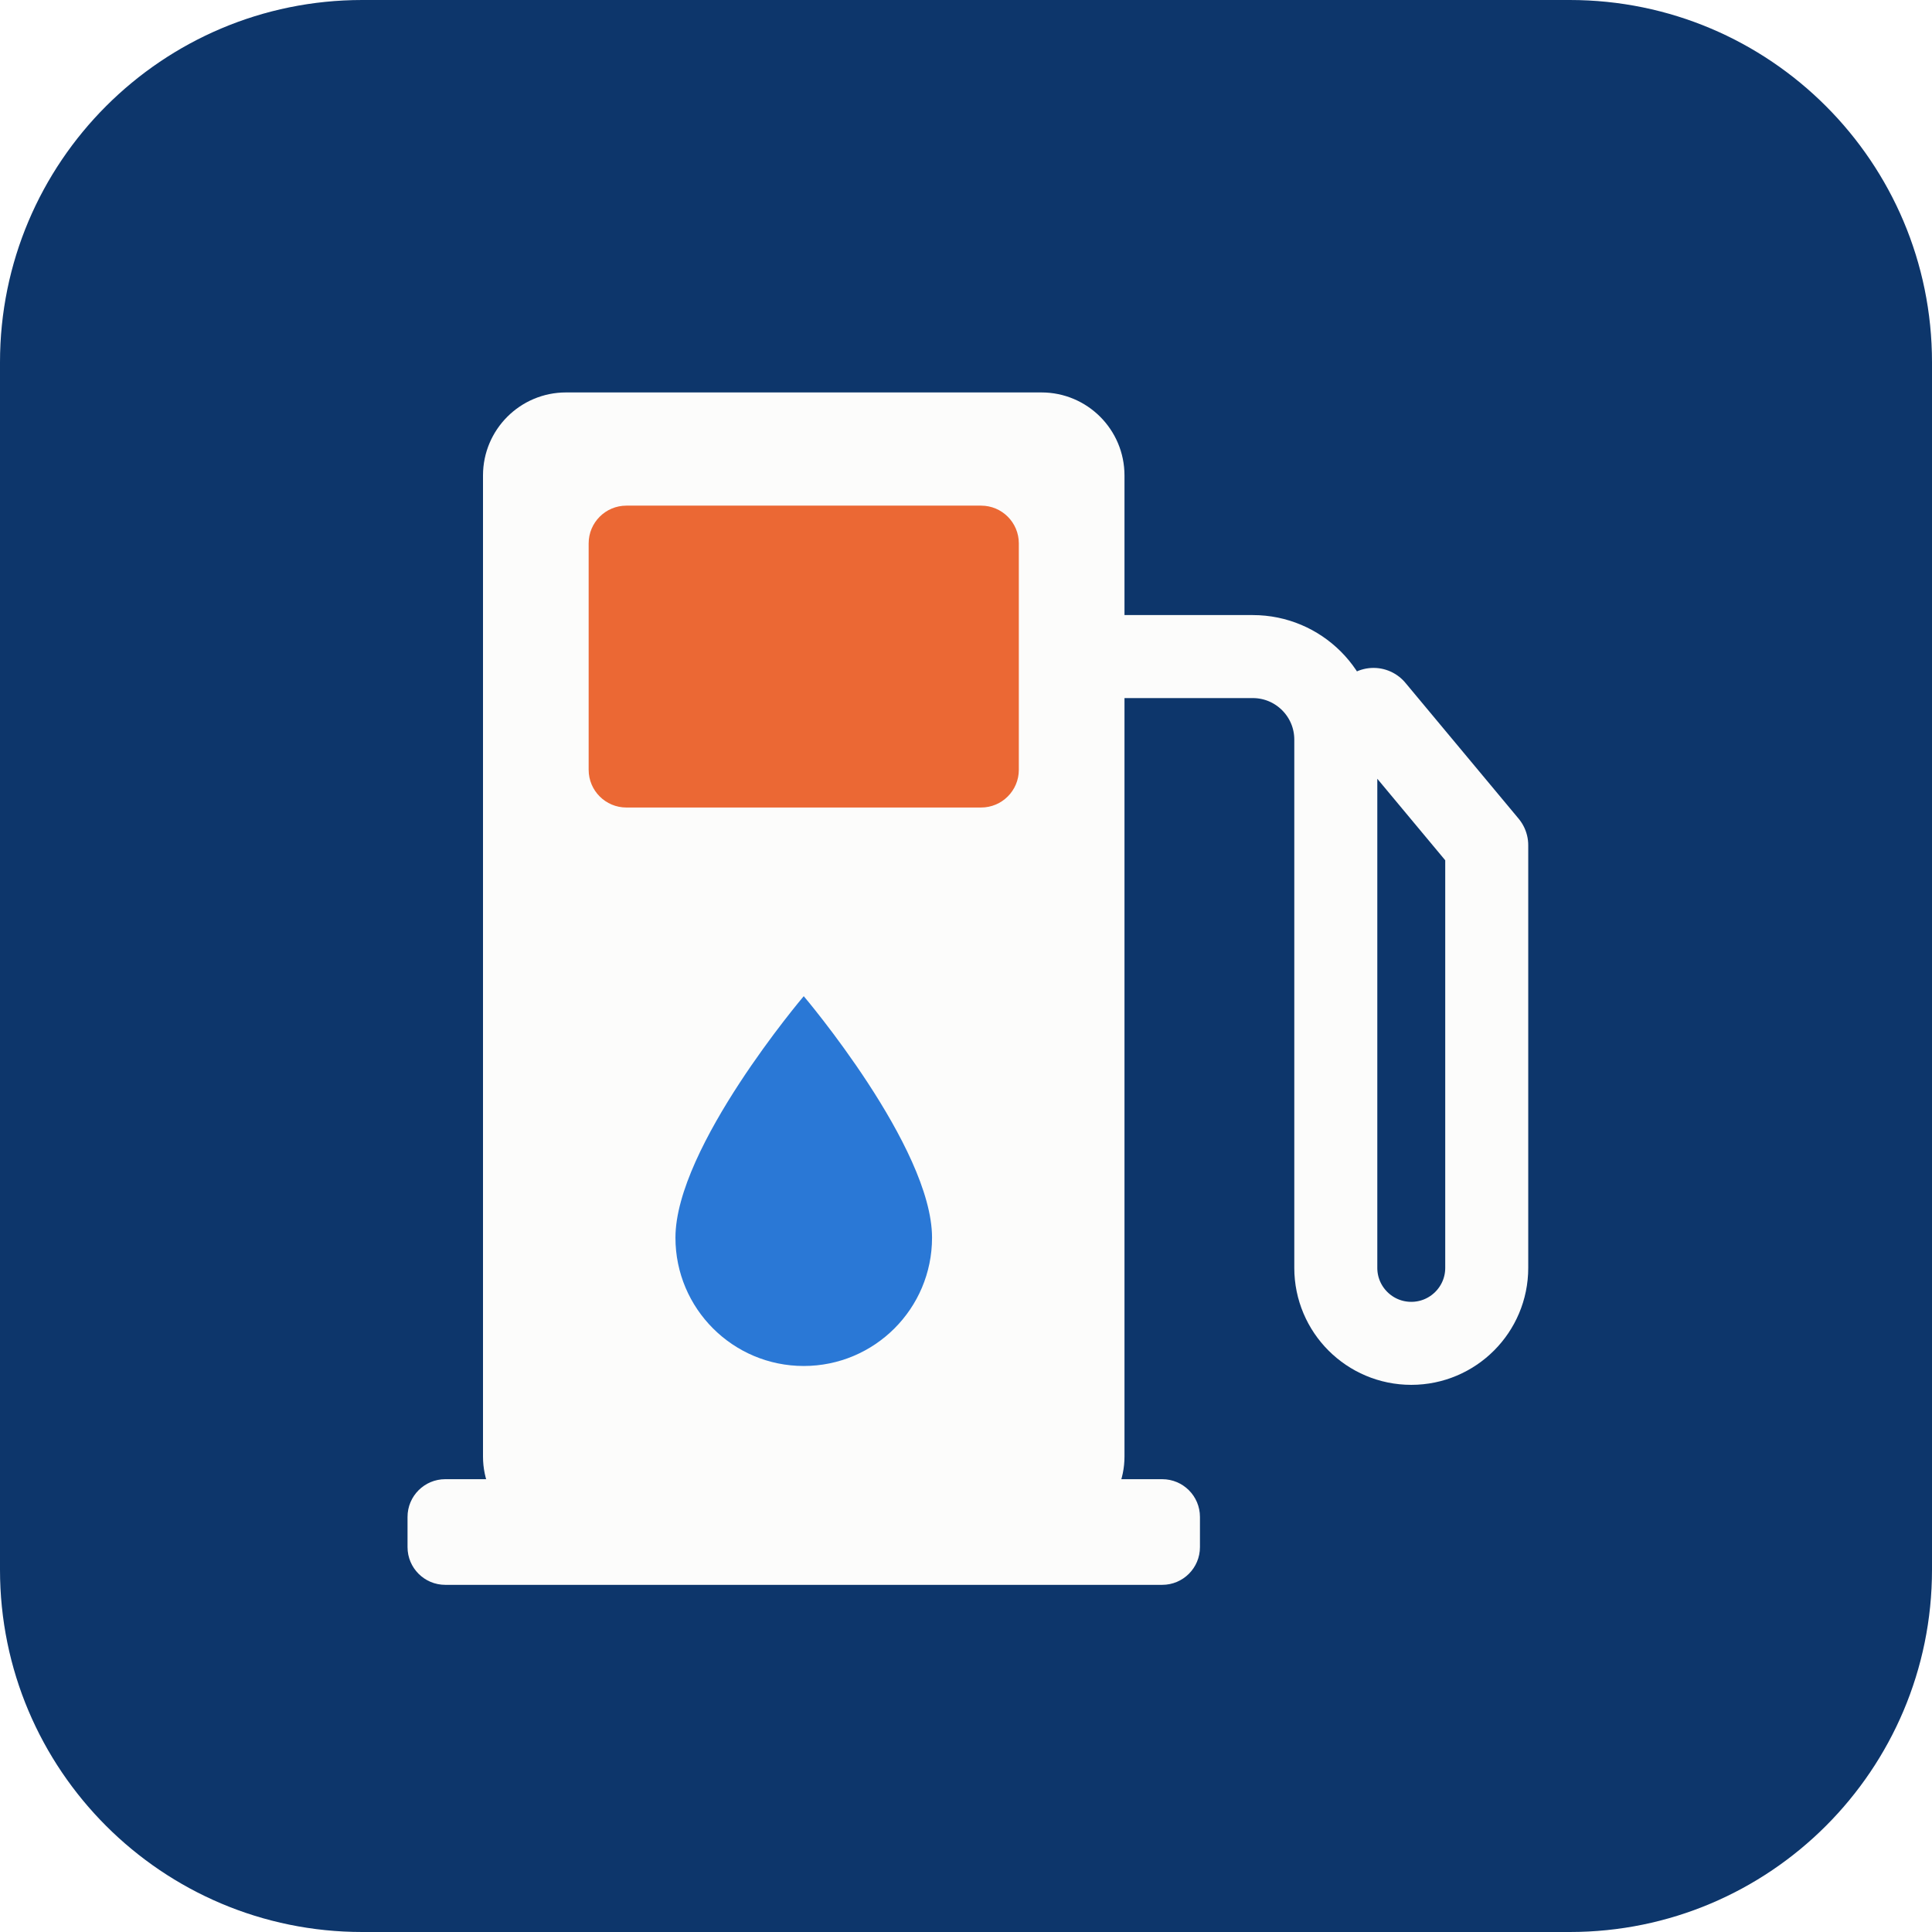
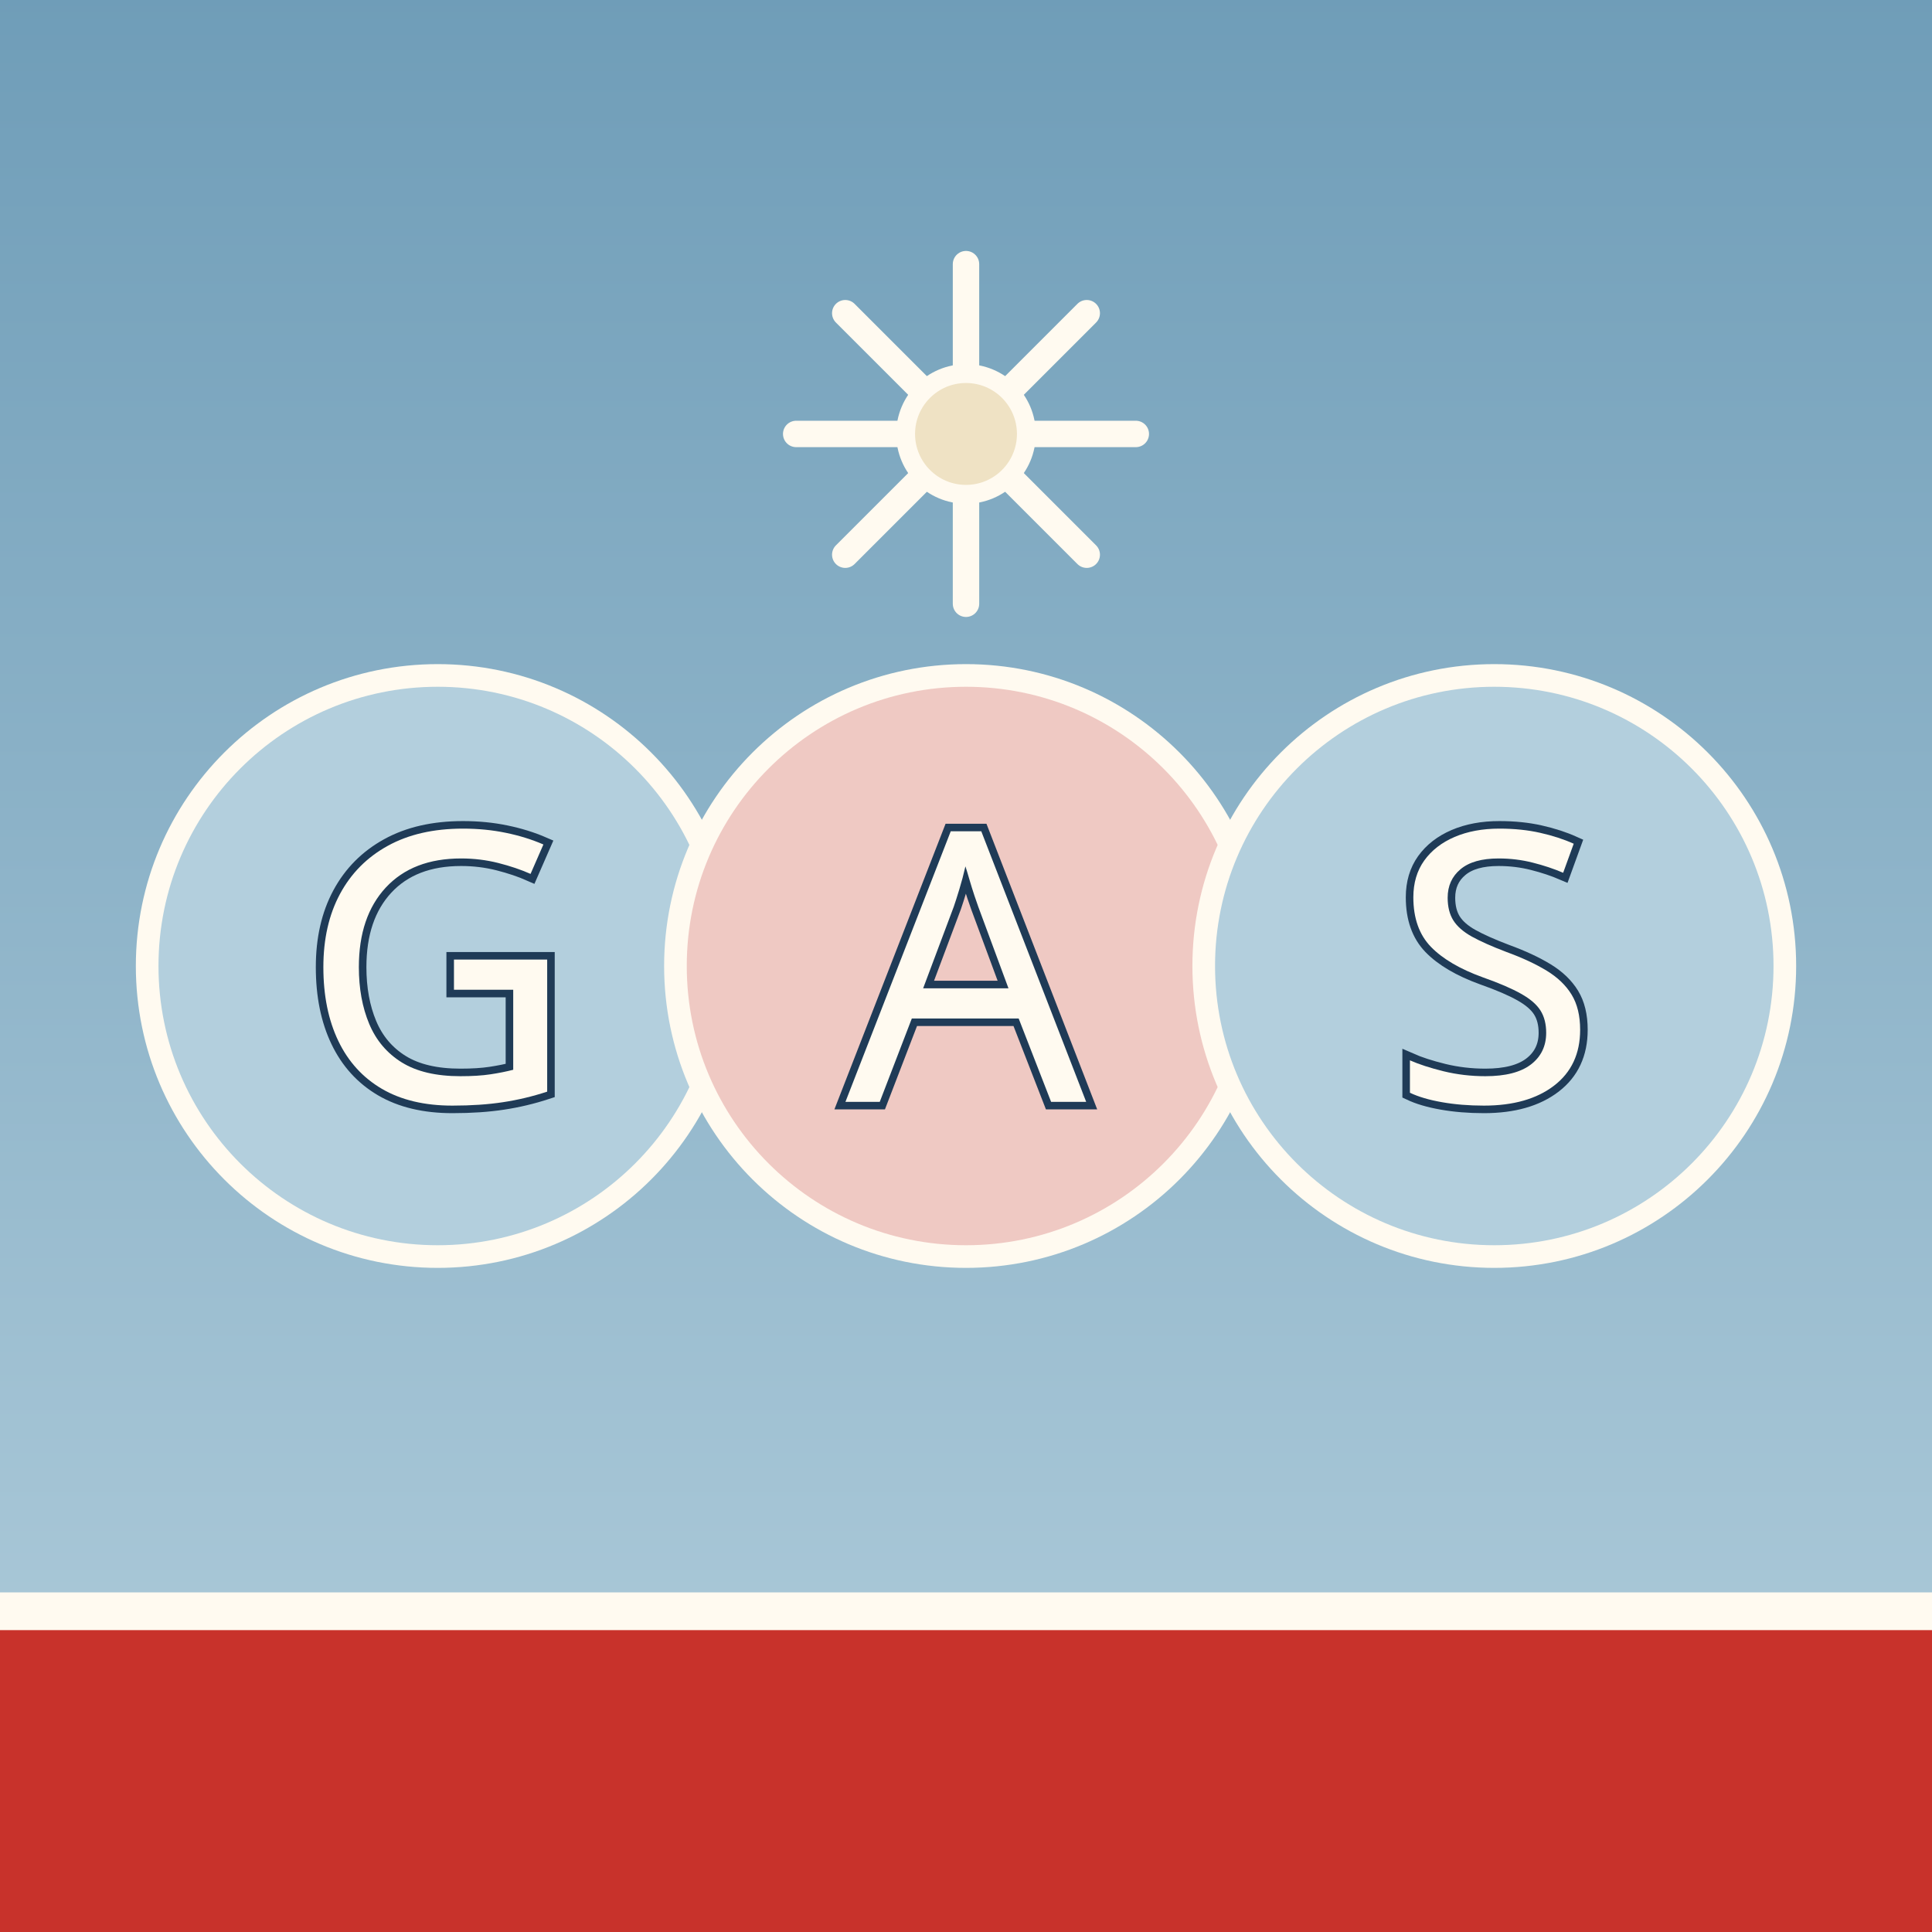
<svg xmlns="http://www.w3.org/2000/svg" viewBox="0 0 512 512">
-   <rect width="512" height="512" rx="96" fill="#0d366b" />
-   <g transform="translate(128 104)">
-     <rect x="0" y="0" width="170" height="304" rx="22" fill="#fcfcfb" />
-     <rect x="28" y="30" width="114" height="80" rx="10" fill="#eb6834" />
-     <rect x="-20" y="288" width="210" height="28" rx="10" fill="#fcfcfb" />
-     <path d="M170 70 h34 a22 22 0 0 1 22 22 v140 a20 20 0 0 0 40 0 V120 l-30 -36" fill="none" stroke="#fcfcfb" stroke-width="22" stroke-linecap="round" stroke-linejoin="round" />
-     <path d="M85 160 c0 0 -34 40 -34 64 a34 34 0 0 0 68 0 c0 -24 -34 -64 -34 -64z" fill="#2a78d6" />
+   <defs>
+     <linearGradient id="sky" x1="0" y1="0" x2="0" y2="1">
+       <stop offset="0" stop-color="#6f9db8" />
+       <stop offset="1" stop-color="#b3cfdd" />
+     </linearGradient>
+   </defs>
+   <rect width="512" height="512" fill="url(#sky)" />
+   <rect y="430" width="512" height="82" fill="#c8322b" />
+   <rect y="422" width="512" height="10" fill="#fffaf0" />
+   <g font-family="Righteous, Arial Black, sans-serif" font-size="100" text-anchor="middle" fill="#fffaf0" stroke="#1f3b57" stroke-width="4" paint-order="stroke">
+     <circle cx="116" cy="256" r="74" fill="#b3cfdd" stroke="#fffaf0" stroke-width="12" />
+     <circle cx="256" cy="256" r="74" fill="#efc9c3" stroke="#fffaf0" stroke-width="12" />
+     <circle cx="396" cy="256" r="74" fill="#b3cfdd" stroke="#fffaf0" stroke-width="12" />
+     <text x="116" y="292">G</text>
+     <text x="256" y="292">A</text>
+     <text x="396" y="292">S</text>
  </g>
+   <g stroke="#fffaf0" stroke-width="7" stroke-linecap="round">
+     <line x1="256" y1="70" x2="256" y2="160" />
+     <line x1="211" y1="115" x2="301" y2="115" />
+     <line x1="224" y1="83" x2="288" y2="147" />
+     <line x1="224" y1="147" x2="288" y2="83" />
+   </g>
+   <circle cx="256" cy="115" r="16" fill="#efe2c4" stroke="#fffaf0" stroke-width="5" />
</svg>
